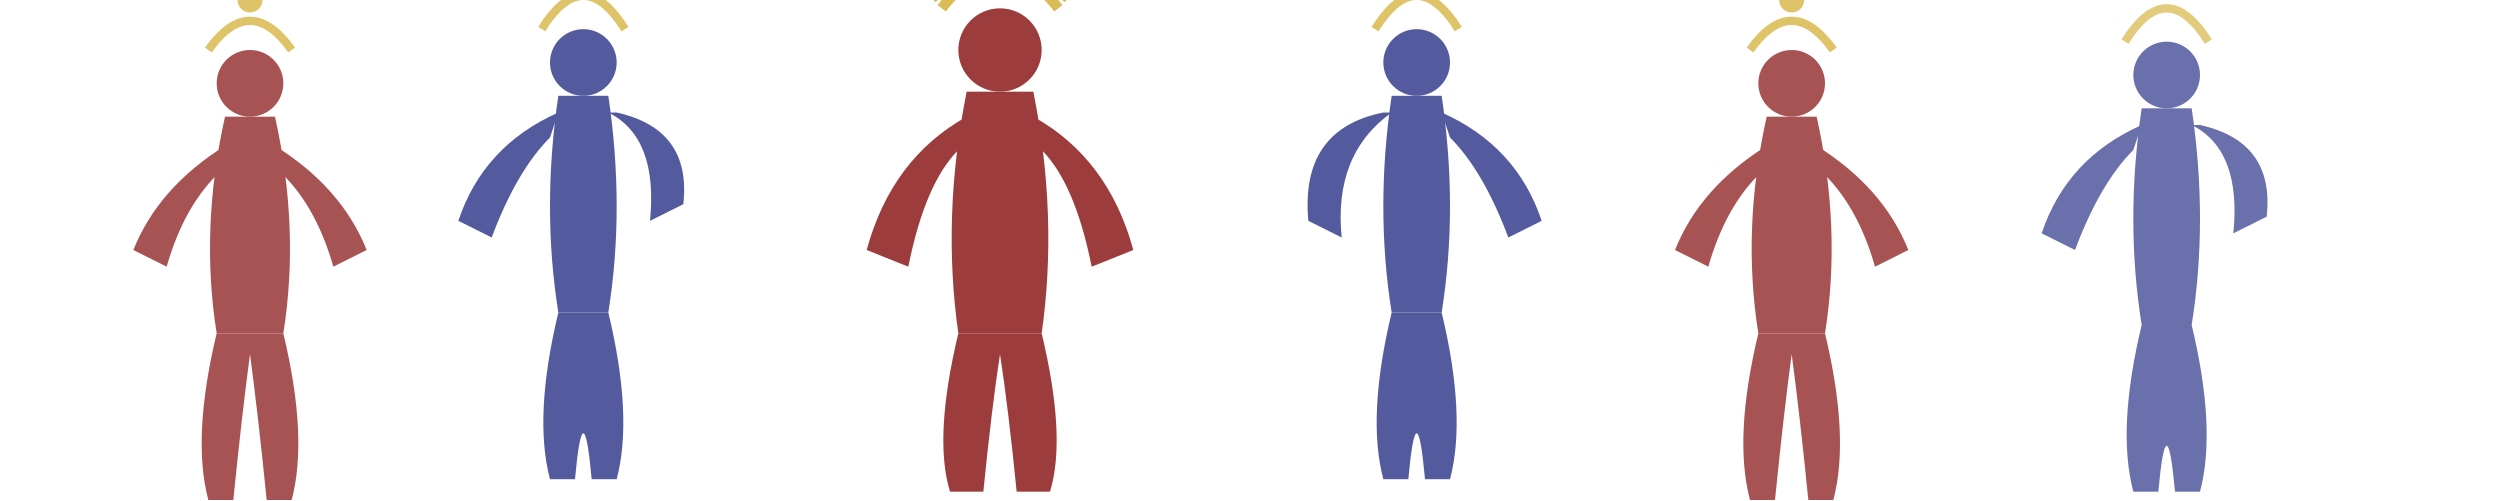
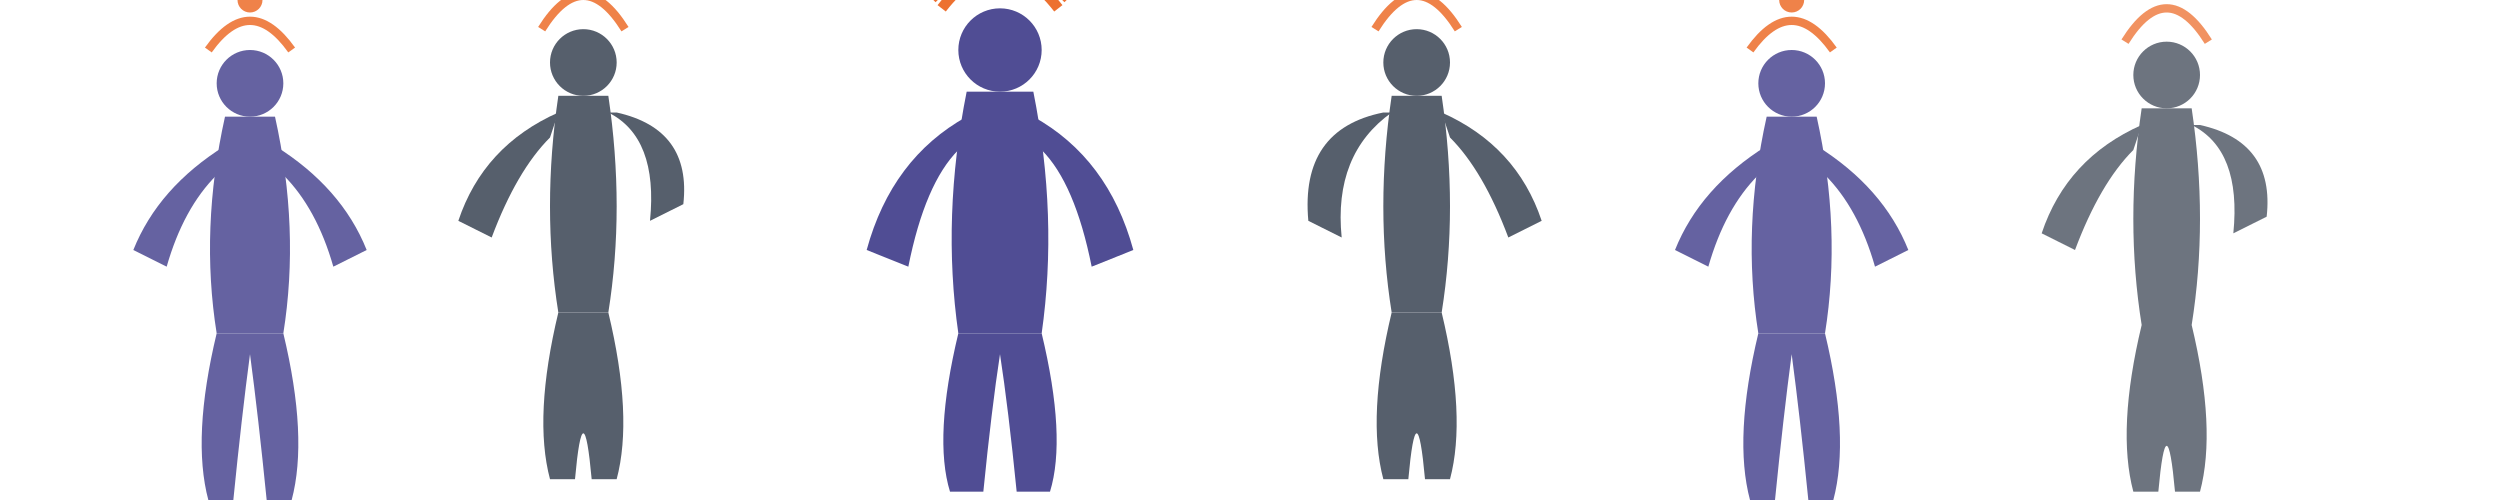
<svg xmlns="http://www.w3.org/2000/svg" viewBox="0 0 600 120" fill="none">
-   <g transform="translate(60,10)" fill="#8B1A1A" opacity="0.75">
+   <g transform="translate(60,10)" fill="#312E81" opacity="0.75">
    <circle cx="0" cy="10" r="8" />
    <path d="M-6,18 Q-12,45 -8,70 L8,70 Q12,45 6,18 Z" />
    <path d="M-6,25 Q-22,35 -28,50 L-20,54 Q-16,40 -8,32 Z" />
    <path d="M6,25 Q22,35 28,50 L20,54 Q16,40 8,32 Z" />
    <path d="M-8,70 Q-14,95 -10,110 L-4,110 Q-2,90 0,75 Q2,90 4,110 L10,110 Q14,95 8,70 Z" />
-     <path d="M-10,2 Q0,-12 10,2" stroke="#D4AF37" stroke-width="2" fill="none" />
-     <circle cx="0" cy="-10" r="3" fill="#D4AF37" />
+     <path d="M-10,2 Q0,-12 10,2" stroke="#EA580C" stroke-width="2" fill="none" />
+     <circle cx="0" cy="-10" r="3" fill="#EA580C" />
  </g>
-   <g transform="translate(140,5)" fill="#1A237E" opacity="0.75">
+   <g transform="translate(140,5)" fill="#1E293B" opacity="0.75">
    <circle cx="0" cy="10" r="8" />
    <path d="M-6,18 Q-10,45 -6,70 L6,70 Q10,45 6,18 Z" />
    <path d="M-6,22 Q-24,30 -30,48 L-22,52 Q-16,36 -8,28 Z" />
    <path d="M6,22 Q18,28 16,48 L24,44 Q26,26 8,22 Z" />
    <path d="M-6,70 Q-12,95 -8,110 L-2,110 Q0,88 2,110 L8,110 Q12,95 6,70 Z" />
-     <path d="M-10,2 Q0,-14 10,2" stroke="#D4AF37" stroke-width="2" fill="none" />
-     <circle cx="0" cy="-12" r="3" fill="#D4AF37" />
+     <path d="M-10,2 Q0,-14 10,2" stroke="#EA580C" stroke-width="2" fill="none" />
+     <circle cx="0" cy="-12" r="3" fill="#EA580C" />
  </g>
-   <g transform="translate(240,0)" fill="#8B1A1A" opacity="0.85">
+   <g transform="translate(240,0)" fill="#312E81" opacity="0.85">
    <circle cx="0" cy="12" r="10" />
    <path d="M-8,22 Q-14,52 -10,80 L10,80 Q14,52 8,22 Z" />
    <path d="M-8,28 Q-26,38 -32,60 L-22,64 Q-18,44 -10,36 Z" />
    <path d="M8,28 Q26,38 32,60 L22,64 Q18,44 10,36 Z" />
    <path d="M-10,80 Q-16,105 -12,118 L-4,118 Q-2,98 0,85 Q2,98 4,118 L12,118 Q16,105 10,80 Z" />
-     <path d="M-14,2 Q0,-16 14,2" stroke="#D4AF37" stroke-width="2.5" fill="none" />
-     <circle cx="0" cy="-14" r="4" fill="#D4AF37" />
-     <path d="M-16,0 Q-8,-8 0,-14 Q8,-8 16,0" stroke="#D4AF37" stroke-width="1.5" fill="none" />
+     <path d="M-14,2 Q0,-16 14,2" stroke="#EA580C" stroke-width="2.5" fill="none" />
+     <circle cx="0" cy="-14" r="4" fill="#EA580C" />
+     <path d="M-16,0 Q-8,-8 0,-14 Q8,-8 16,0" stroke="#EA580C" stroke-width="1.5" fill="none" />
  </g>
-   <g transform="translate(340,5)" fill="#1A237E" opacity="0.75">
+   <g transform="translate(340,5)" fill="#1E293B" opacity="0.75">
    <circle cx="0" cy="10" r="8" />
    <path d="M-6,18 Q-10,45 -6,70 L6,70 Q10,45 6,18 Z" />
    <path d="M-6,22 Q-20,32 -18,52 L-26,48 Q-28,26 -8,22 Z" />
    <path d="M6,22 Q24,30 30,48 L22,52 Q16,36 8,28 Z" />
    <path d="M-6,70 Q-12,95 -8,110 L-2,110 Q0,88 2,110 L8,110 Q12,95 6,70 Z" />
-     <path d="M-10,2 Q0,-14 10,2" stroke="#D4AF37" stroke-width="2" fill="none" />
-     <circle cx="0" cy="-12" r="3" fill="#D4AF37" />
+     <path d="M-10,2 Q0,-14 10,2" stroke="#EA580C" stroke-width="2" fill="none" />
+     <circle cx="0" cy="-12" r="3" fill="#EA580C" />
  </g>
-   <g transform="translate(430,10)" fill="#8B1A1A" opacity="0.75">
+   <g transform="translate(430,10)" fill="#312E81" opacity="0.75">
    <circle cx="0" cy="10" r="8" />
    <path d="M-6,18 Q-12,45 -8,70 L8,70 Q12,45 6,18 Z" />
    <path d="M-6,25 Q-22,35 -28,50 L-20,54 Q-16,40 -8,32 Z" />
    <path d="M6,25 Q22,35 28,50 L20,54 Q16,40 8,32 Z" />
    <path d="M-8,70 Q-14,95 -10,110 L-4,110 Q-2,90 0,75 Q2,90 4,110 L10,110 Q14,95 8,70 Z" />
-     <path d="M-10,2 Q0,-12 10,2" stroke="#D4AF37" stroke-width="2" fill="none" />
-     <circle cx="0" cy="-10" r="3" fill="#D4AF37" />
+     <path d="M-10,2 Q0,-12 10,2" stroke="#EA580C" stroke-width="2" fill="none" />
+     <circle cx="0" cy="-10" r="3" fill="#EA580C" />
  </g>
-   <g transform="translate(520,8)" fill="#1A237E" opacity="0.65">
+   <g transform="translate(520,8)" fill="#1E293B" opacity="0.65">
    <circle cx="0" cy="10" r="8" />
    <path d="M-6,18 Q-10,45 -6,70 L6,70 Q10,45 6,18 Z" />
    <path d="M-6,22 Q-24,30 -30,48 L-22,52 Q-16,36 -8,28 Z" />
    <path d="M6,22 Q18,28 16,48 L24,44 Q26,26 8,22 Z" />
    <path d="M-6,70 Q-12,95 -8,110 L-2,110 Q0,88 2,110 L8,110 Q12,95 6,70 Z" />
-     <path d="M-10,2 Q0,-14 10,2" stroke="#D4AF37" stroke-width="2" fill="none" />
-     <circle cx="0" cy="-12" r="3" fill="#D4AF37" />
+     <path d="M-10,2 Q0,-14 10,2" stroke="#EA580C" stroke-width="2" fill="none" />
+     <circle cx="0" cy="-12" r="3" fill="#EA580C" />
  </g>
</svg>
